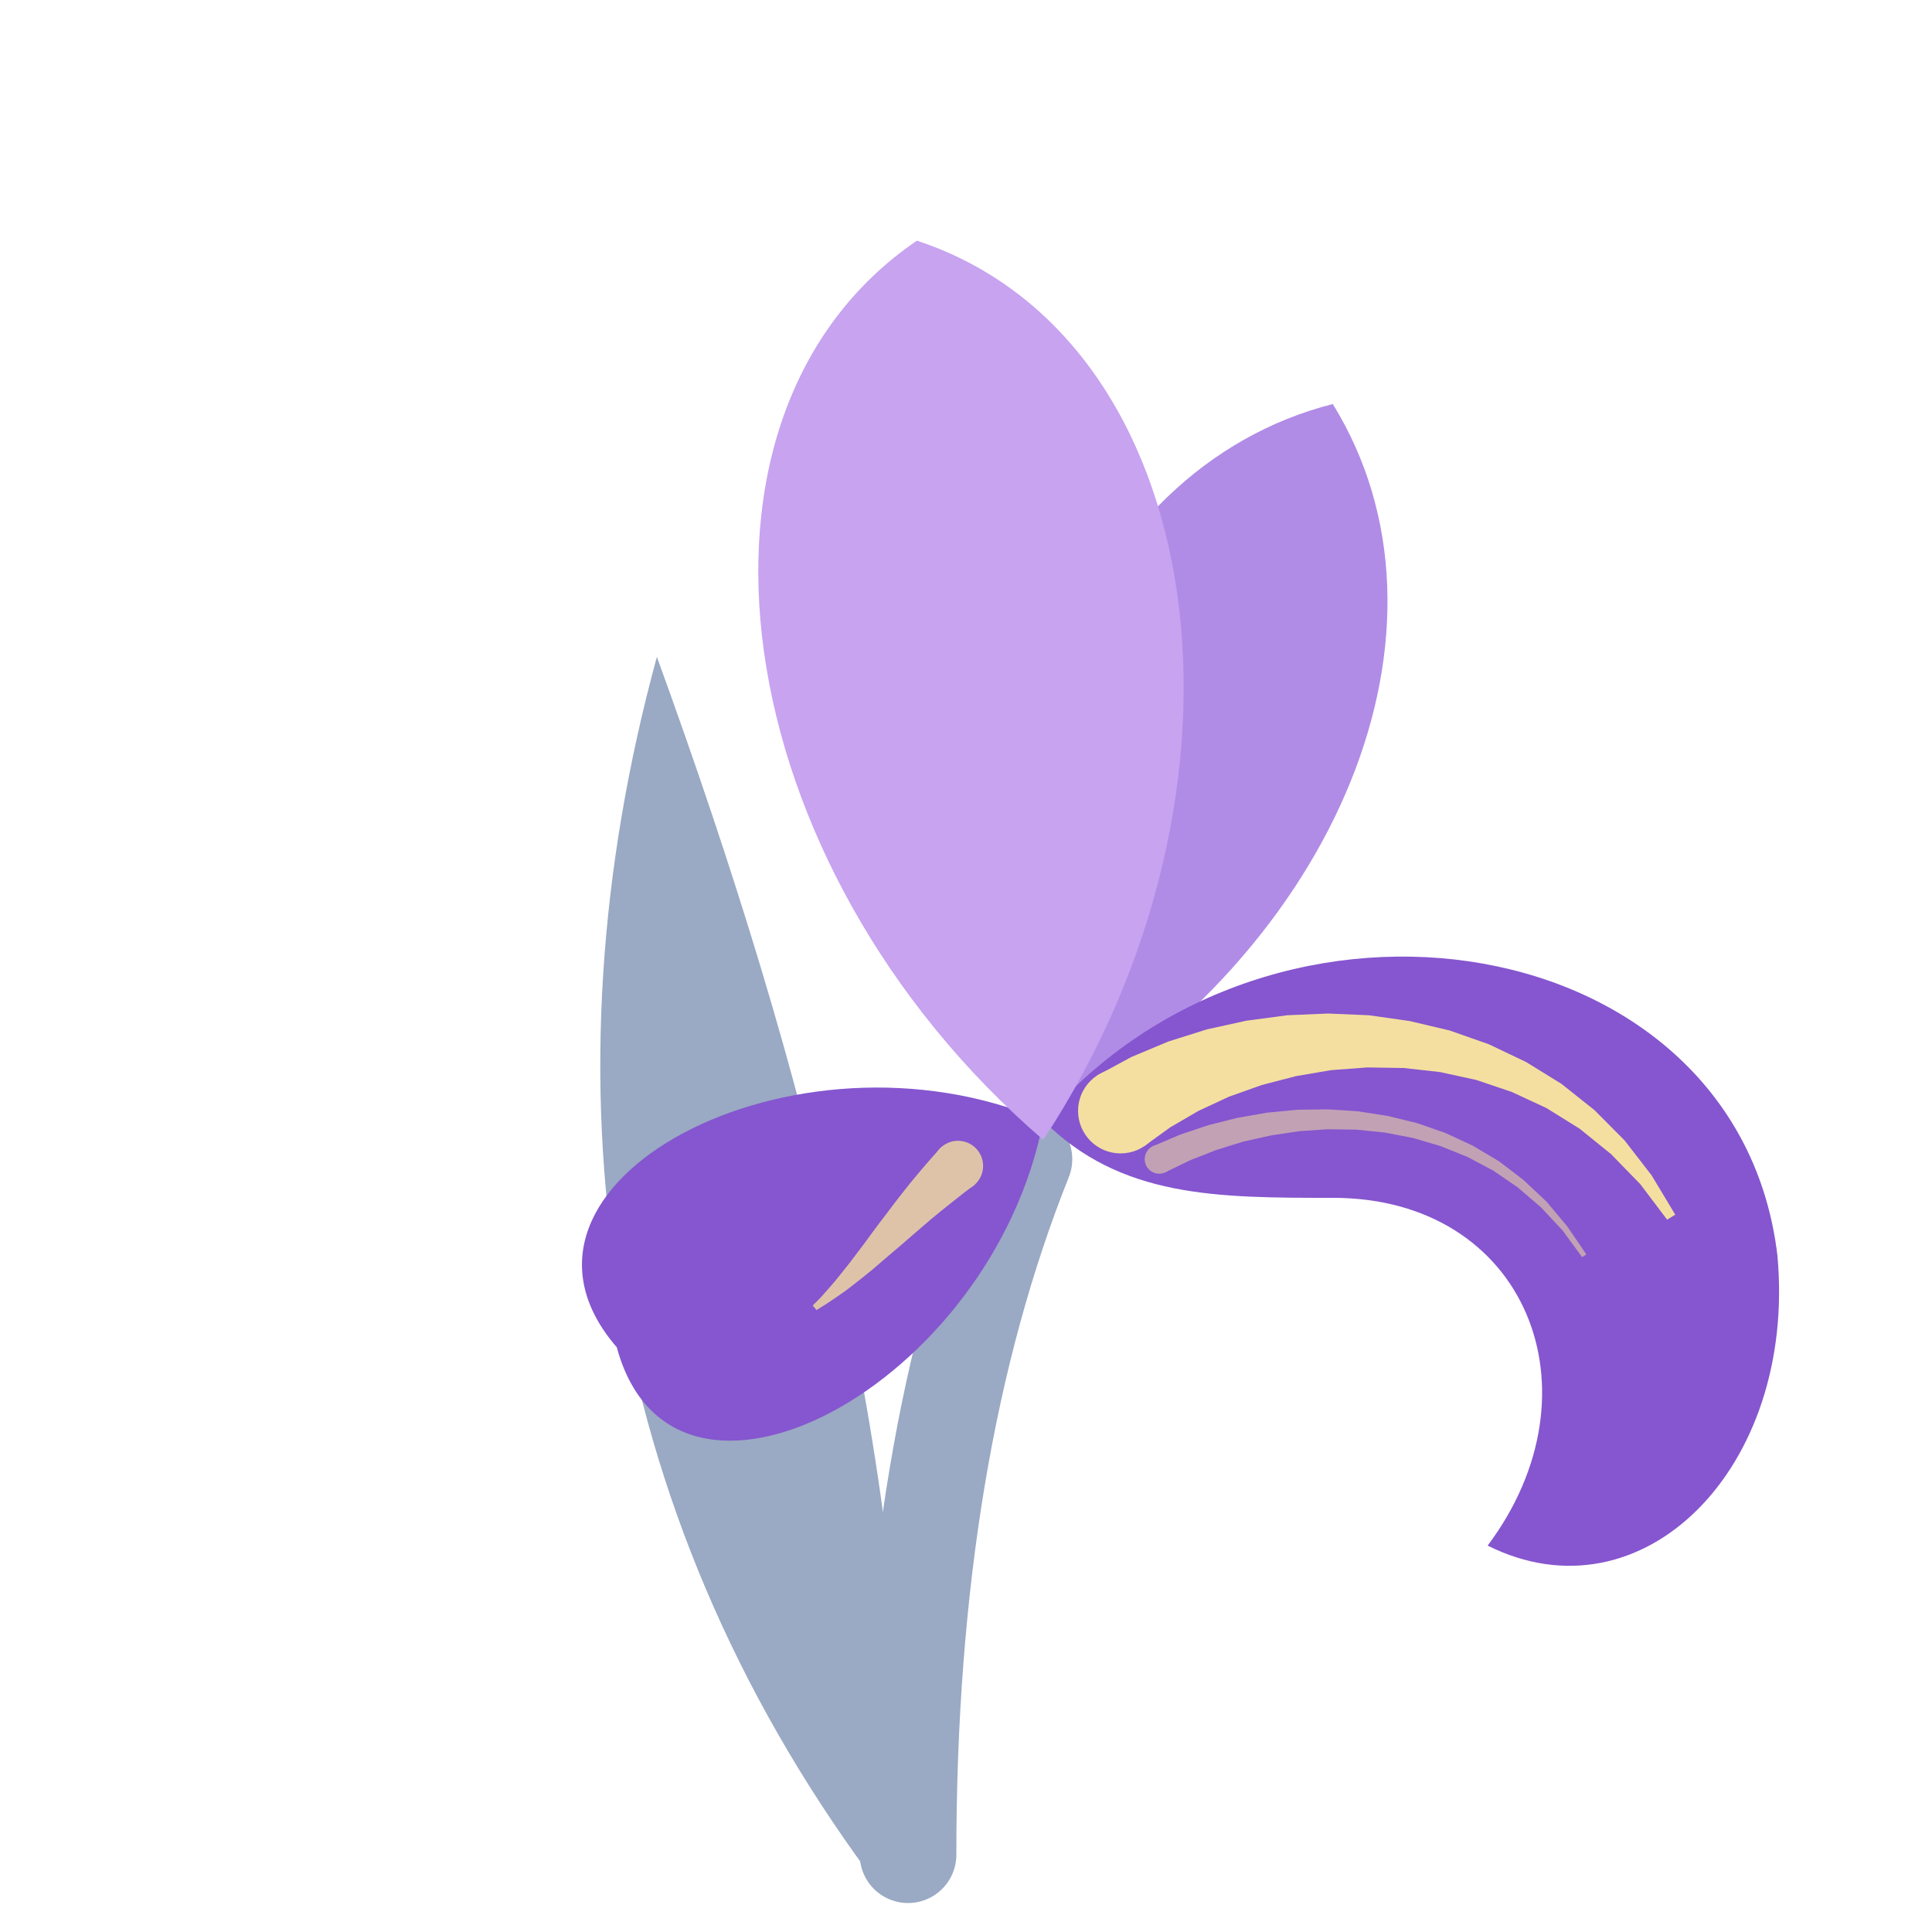
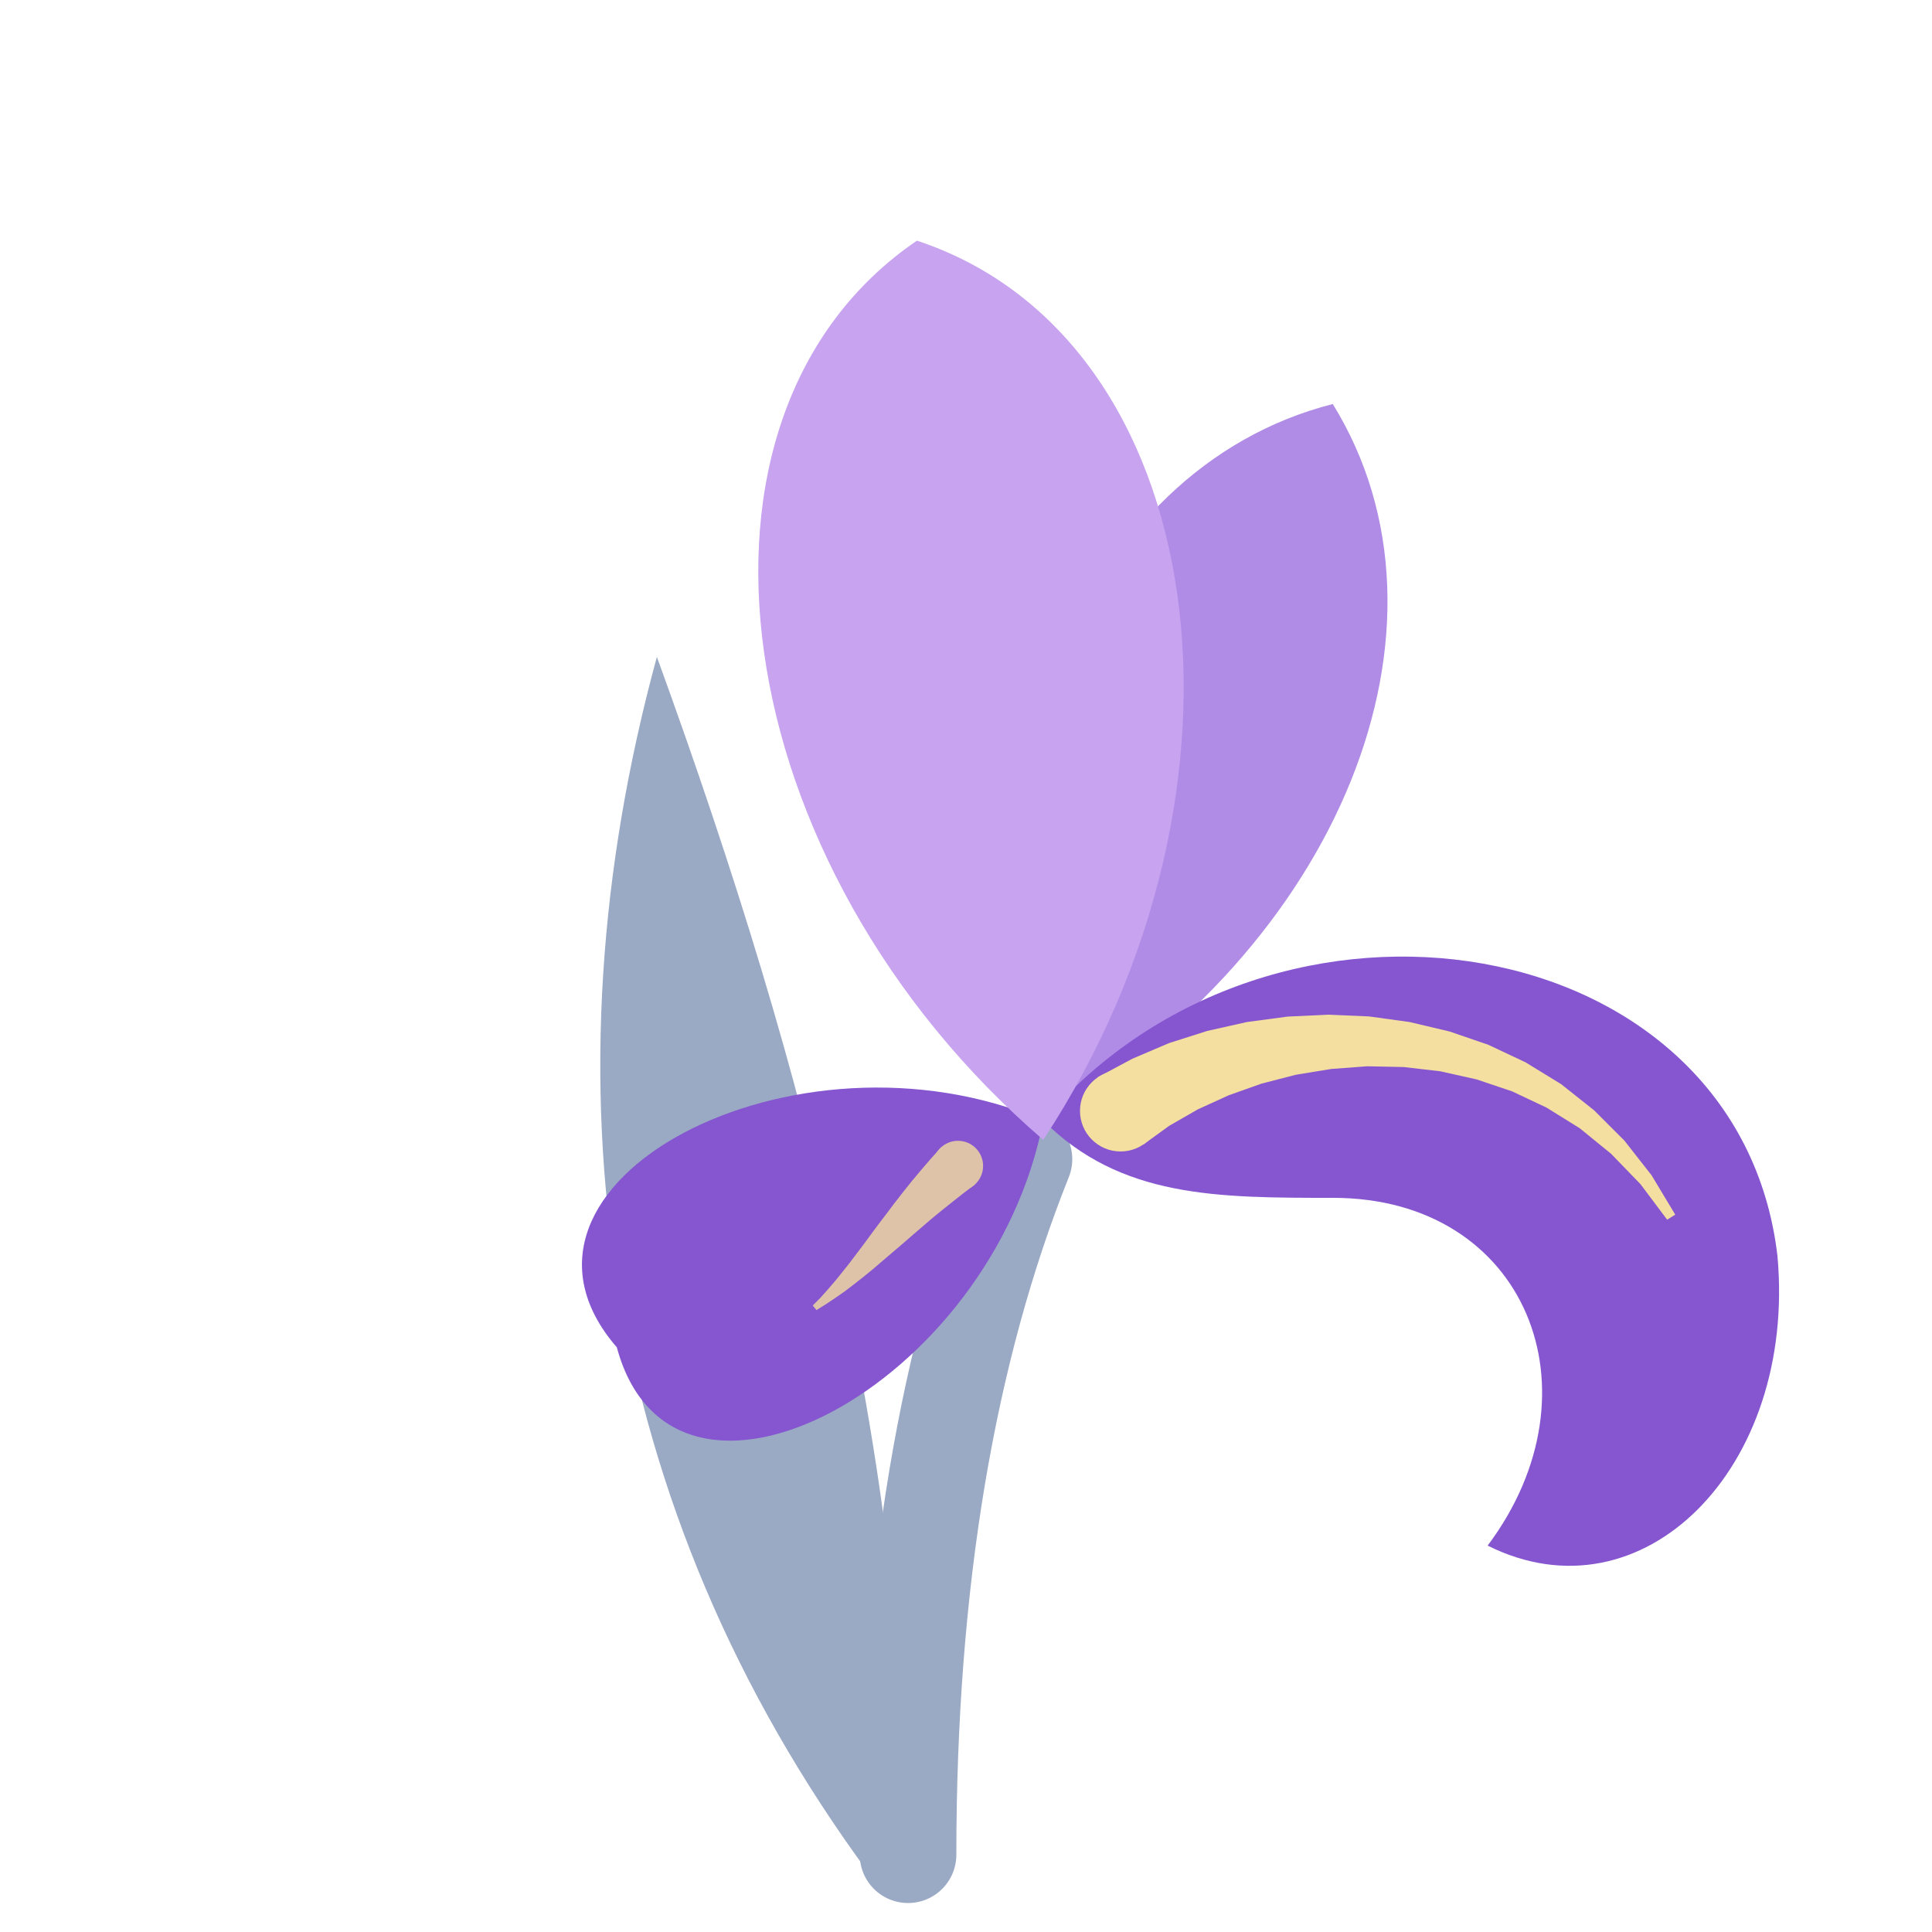
<svg xmlns="http://www.w3.org/2000/svg" viewBox="0 0 100 100">
  <path d="M45 97 C31 78 28 56 34 34 C42 56 47 76 47 97 Z" fill="#9AA9C4" />
  <path d="M47 96 C47 82 49 70 53 60" fill="none" stroke="#9AA9C4" stroke-width="5" stroke-linecap="round" />
  <g transform="translate(54 58) rotate(-118)">
    <path d="M0 0 C-10.9 -8.8 -10.9 -27.5 0 -25 C10.9 -27.5 10.9 -8.8 0 0 Z" fill="#8556CF" />
    <g fill="#F5DFA0" opacity="0.8">
      <path d="M1.26 -5.32 L0.99 -6.06 L0.71 -6.78 L0.43 -7.47 L0.14 -8.14 L-0.15 -8.79 L-0.44 -9.41 L-0.72 -10.02 L-1.00 -10.61 L-1.28 -11.19 L-1.54 -11.75 L-1.80 -12.31 L-2.04 -12.86 L-2.27 -13.40 L-2.48 -13.94 L-2.68 -14.48 L-2.85 -15.03 L-3.15 -14.97 L-3.11 -14.39 L-3.05 -13.80 L-2.98 -13.21 L-2.88 -12.61 L-2.77 -12.00 L-2.65 -11.39 L-2.51 -10.77 L-2.37 -10.14 L-2.23 -9.50 L-2.08 -8.85 L-1.93 -8.19 L-1.78 -7.52 L-1.64 -6.83 L-1.51 -6.13 L-1.38 -5.42 L-1.26 -4.68 Z" />
      <circle cx="0.00" cy="-5.00" r="1.30" />
    </g>
  </g>
  <g transform="translate(54 58) rotate(22)">
    <path d="M0 0 C-10.9 -14.0 -10.9 -32.0 0 -40 C10.9 -32.0 10.9 -14.0 0 0 Z" fill="#B08CE6" />
  </g>
  <path d="M54 58 C66 44 90 48 92 65 C93 76 85 84 77 80 C83 72 79 62 69 62 C63 62 58 62 54 58 Z" fill="#8556CF" />
  <g fill="#F5DFA0">
-     <path d="M59.23 59.32 L60.57 58.35 L62.03 57.50 L63.62 56.76 L65.31 56.16 L67.08 55.70 L68.90 55.39 L70.77 55.25 L72.66 55.28 L74.54 55.49 L76.42 55.90 L78.25 56.52 L80.04 57.35 L81.76 58.42 L83.38 59.73 L84.90 61.29 L86.29 63.13 L86.71 62.87 L85.49 60.84 L84.09 59.03 L82.53 57.46 L80.82 56.10 L78.99 54.97 L77.06 54.05 L75.04 53.34 L72.97 52.85 L70.86 52.55 L68.74 52.46 L66.62 52.55 L64.52 52.83 L62.47 53.28 L60.47 53.91 L58.56 54.71 L56.77 55.68 Z" />
-     <circle cx="58.00" cy="57.50" r="2.20" />
-   </g>
-   <g fill="#F5DFA0" opacity="0.55">
-     <path d="M60.33 60.67 L61.61 60.05 L62.96 59.52 L64.35 59.09 L65.78 58.77 L67.24 58.55 L68.72 58.45 L70.20 58.47 L71.68 58.62 L73.13 58.90 L74.56 59.32 L75.95 59.88 L77.29 60.59 L78.56 61.46 L79.76 62.49 L80.88 63.69 L81.89 65.07 L82.11 64.93 L81.13 63.49 L80.05 62.20 L78.86 61.08 L77.59 60.11 L76.23 59.30 L74.81 58.64 L73.34 58.13 L71.82 57.76 L70.28 57.52 L68.72 57.42 L67.15 57.44 L65.59 57.59 L64.05 57.86 L62.54 58.24 L61.08 58.73 L59.67 59.33 Z" />
-     <circle cx="60.00" cy="60.00" r="0.75" />
+     <path d="M59.18 59.24 L60.52 58.27 L62.00 57.42 L63.60 56.69 L65.29 56.09 L67.07 55.63 L68.90 55.33 L70.77 55.19 L72.66 55.23 L74.55 55.45 L76.43 55.87 L78.27 56.49 L80.05 57.33 L81.77 58.40 L83.39 59.72 L84.91 61.29 L86.29 63.13 L86.71 62.87 L85.49 60.84 L84.08 59.04 L82.51 57.47 L80.81 56.12 L78.97 54.99 L77.04 54.08 L75.03 53.39 L72.96 52.90 L70.86 52.61 L68.74 52.52 L66.63 52.62 L64.54 52.90 L62.49 53.36 L60.51 53.99 L58.61 54.80 L56.82 55.76 Z" />
+     <circle cx="58.00" cy="57.50" r="2.10" />
  </g>
  <g transform="translate(54 59) rotate(-8)">
    <path d="M0 0 C-14.4 -16.4 -14.4 -39.9 0 -47 C14.4 -39.9 14.4 -16.4 0 0 Z" fill="#C7A3F0" />
  </g>
</svg>
